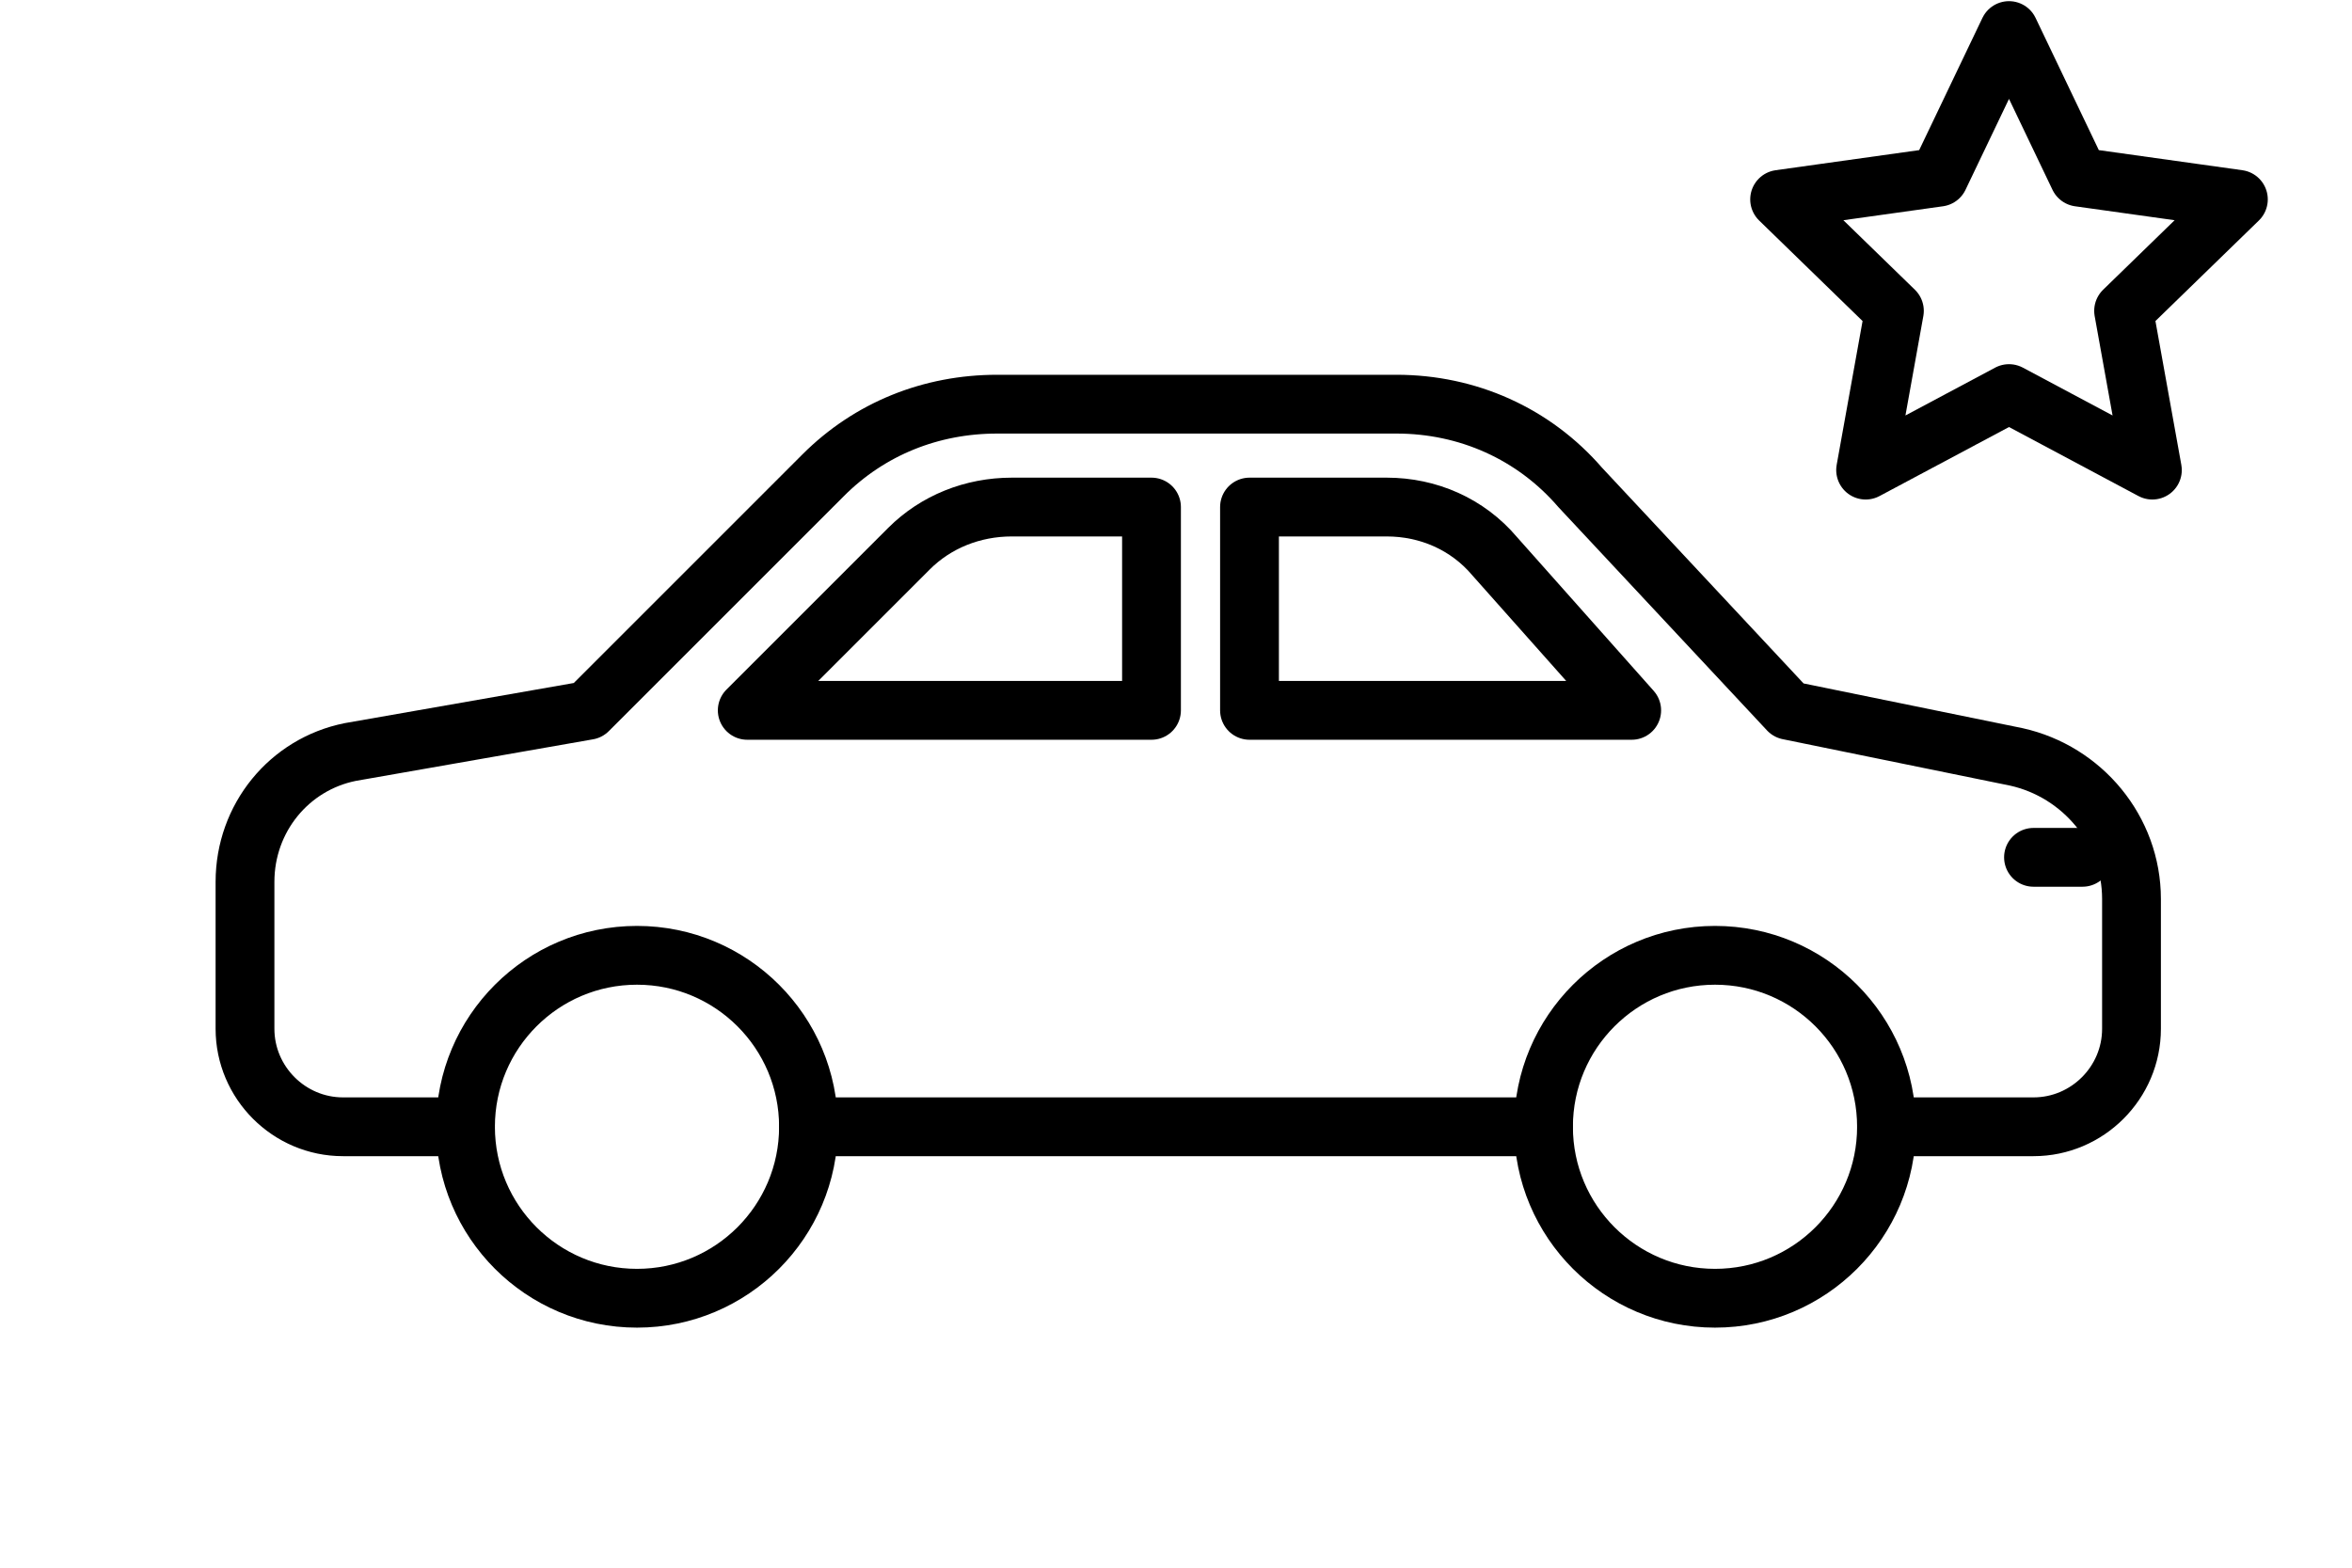
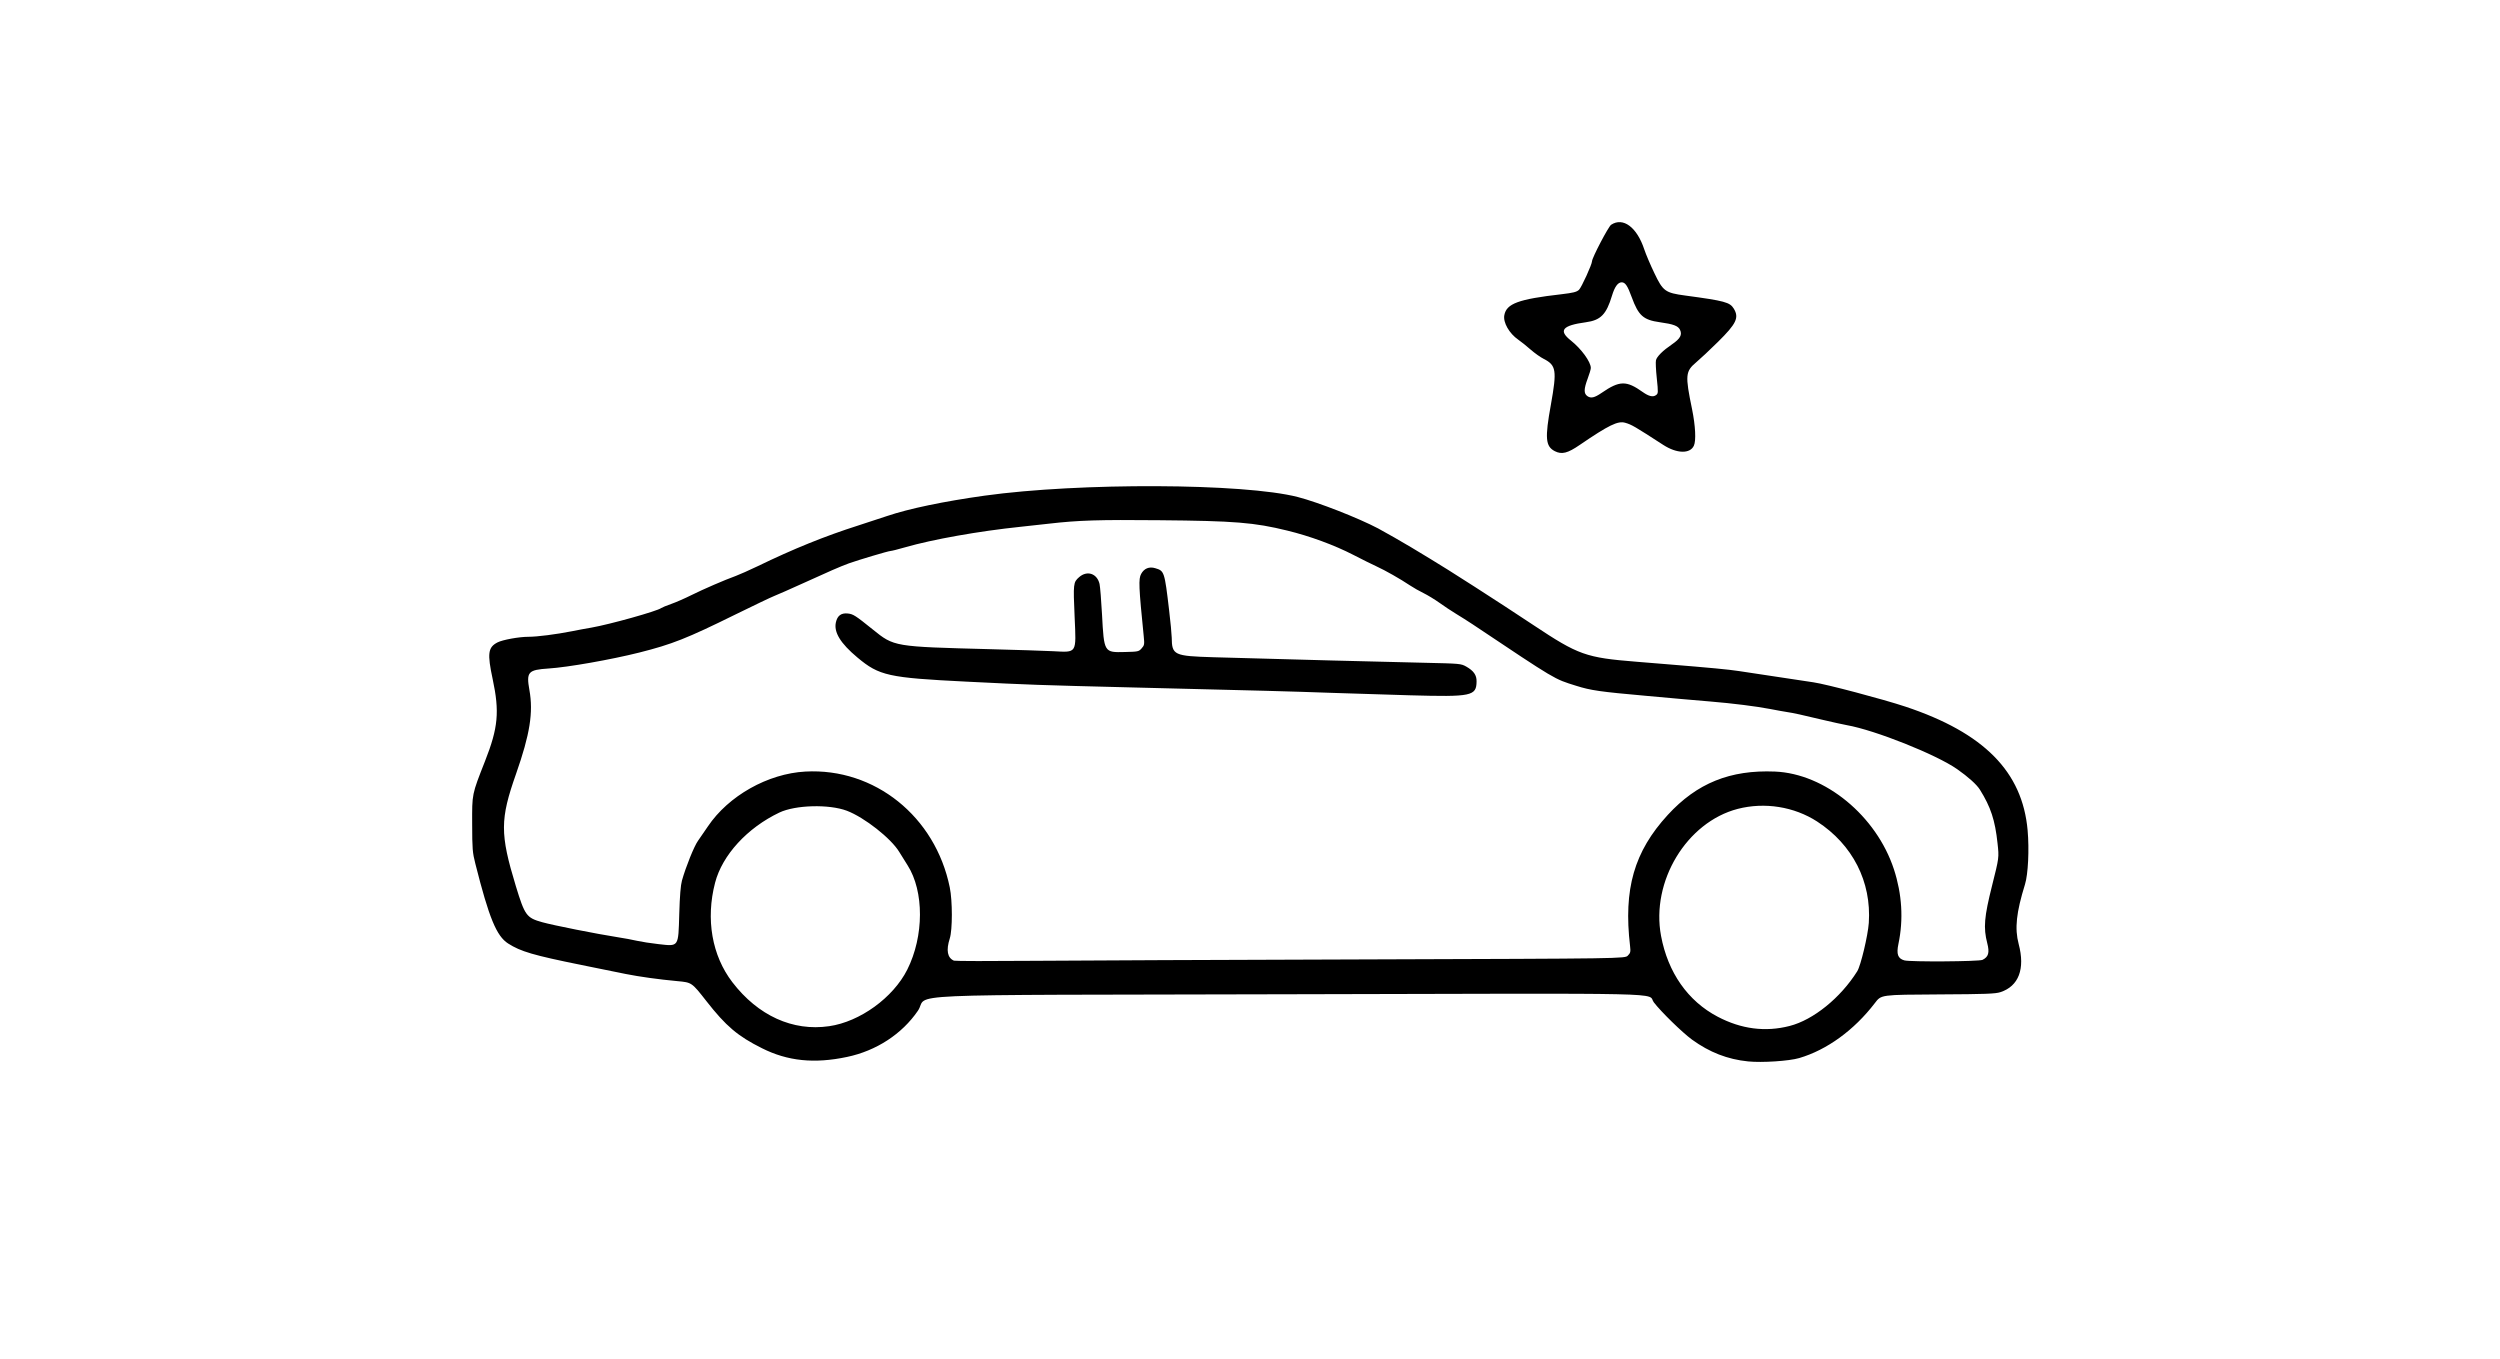
- <svg xmlns="http://www.w3.org/2000/svg" width="96" height="64" viewBox="0 0 96 64" fill="none" stroke="currentColor" stroke-width="2.4" stroke-linecap="round" stroke-linejoin="round">
-   <path d="M19 46h-5c-2.2 0-4-1.8-4-4v-6c0-2.6 1.8-4.8 4.3-5.3L24 29l9.6-9.6c1.9-1.9 4.4-2.9 7.1-2.9H57c2.9 0 5.6 1.2 7.5 3.4L73 29l9.3 1.9c2.7.6 4.7 3 4.7 5.8V42c0 2.2-1.8 4-4 4h-6" />
-   <path d="M33 46h30" />
-   <path d="M30.5 29l6.6-6.6c1.1-1.1 2.6-1.7 4.2-1.7H47V29z" />
-   <path d="M51 20.7h5.6c1.7 0 3.3.7 4.4 2L66.6 29H51z" />
-   <path d="M83 35h2" />
-   <circle cx="26" cy="46" r="7" />
-   <circle cx="70" cy="46" r="7" />
-   <g transform="translate(82 11) scale(1.3)" stroke-width="1.85">
-     <path d="m0-7.5 2.2 4.6 5 .7-3.6 3.5.9 5L0 3.9-4.5 6.3l.9-5L-7.2-2.2l5-.7z" />
-   </g>
+ <svg xmlns="http://www.w3.org/2000/svg" width="335" height="182" viewBox="0 0 335 182">
+   <path fill="currentColor" fill-rule="evenodd" d="M234.25 142.23C231.48 141.95 229.08 141.01 226.73 139.31C225.43 138.36 222.56 135.56 221.61 134.31C220.61 132.99 225.64 133.10 172.67 133.23C118.14 133.36 124.62 133.07 123.00 135.44C120.87 138.56 117.42 140.81 113.50 141.63C109.11 142.56 105.54 142.19 102.10 140.46C98.85 138.84 97.27 137.49 94.65 134.14C92.69 131.64 92.71 131.65 90.75 131.47C88.26 131.24 85.68 130.88 83.83 130.51C82.87 130.31 80.21 129.77 77.92 129.31C71.46 128.00 69.78 127.51 68.09 126.43C66.53 125.43 65.53 123.00 63.70 115.75C63.31 114.22 63.28 113.77 63.27 110.42C63.26 106.32 63.21 106.54 64.99 102.00C66.76 97.51 66.95 95.38 66.02 91.01C65.28 87.56 65.39 86.74 66.67 86.08C67.35 85.73 69.55 85.33 70.80 85.33C71.98 85.33 74.49 85.01 76.67 84.58C77.36 84.44 78.52 84.22 79.25 84.10C81.71 83.67 88.11 81.88 88.60 81.48C88.71 81.40 89.31 81.15 89.94 80.93C90.57 80.71 91.78 80.18 92.64 79.75C94.25 78.95 97.11 77.71 98.61 77.17C99.08 77.00 100.40 76.41 101.53 75.87C106.36 73.53 110.51 71.85 115.02 70.41C116.34 69.99 118.07 69.42 118.86 69.15C121.82 68.15 126.44 67.19 131.92 66.42C144.65 64.65 166.69 64.74 173.90 66.60C176.65 67.31 181.99 69.40 184.67 70.81C185.45 71.22 188.23 72.81 189.08 73.33C189.63 73.67 190.76 74.35 191.58 74.84C193.85 76.19 200.77 80.63 205.52 83.79C211.51 87.77 212.51 88.13 219.25 88.67C220.44 88.77 222.20 88.91 223.17 88.99C229.35 89.49 231.60 89.71 233.00 89.92C236.37 90.42 239.31 90.86 240.75 91.09C241.58 91.22 242.59 91.37 243.00 91.43C244.69 91.67 252.32 93.69 255.33 94.69C265.84 98.19 271.00 103.40 271.70 111.25C271.93 113.83 271.77 117.15 271.35 118.50C270.18 122.28 269.95 124.41 270.50 126.49C271.39 129.83 270.51 132.15 268.05 132.95C267.38 133.17 266.03 133.22 259.99 133.25C251.91 133.30 252.11 133.27 251.21 134.44C248.44 138.05 244.80 140.69 241.10 141.78C239.76 142.18 236.09 142.42 234.25 142.23ZM239.81 137.48C242.98 136.67 246.63 133.72 248.87 130.15C249.34 129.41 250.30 125.37 250.42 123.67C250.79 118.15 248.26 113.18 243.49 110.08C240.41 108.09 236.46 107.46 232.86 108.39C226.01 110.17 221.21 118.11 222.58 125.41C223.50 130.32 226.17 134.14 230.17 136.24C233.33 137.90 236.55 138.32 239.81 137.48ZM111.10 137.51C115.23 136.92 119.68 133.69 121.57 129.94C123.83 125.45 123.84 119.43 121.61 115.94C121.23 115.34 120.73 114.54 120.50 114.16C119.40 112.34 115.84 109.54 113.48 108.64C111.09 107.74 106.59 107.86 104.44 108.88C100.13 110.93 96.78 114.59 95.82 118.29C94.55 123.17 95.40 128.05 98.14 131.62C101.58 136.10 106.23 138.22 111.10 137.51ZM183.24 128.56C217.74 128.45 217.74 128.45 218.13 128.05C218.48 127.70 218.52 127.55 218.43 126.78C217.53 119.12 218.97 114.12 223.48 109.20C227.39 104.94 231.84 103.14 237.85 103.39C244.56 103.67 251.44 109.32 253.79 116.50C254.87 119.82 255.08 123.20 254.39 126.48C254.10 127.86 254.31 128.44 255.18 128.69C255.96 128.91 265.22 128.85 265.66 128.62C266.46 128.22 266.62 127.66 266.29 126.38C265.76 124.32 265.88 122.88 266.94 118.66C267.88 114.92 267.88 114.92 267.67 113.01C267.34 109.90 266.76 108.14 265.31 105.82C264.89 105.14 263.75 104.11 262.25 103.06C259.46 101.11 251.27 97.84 247.47 97.17C246.89 97.06 245.52 96.76 244.42 96.50C241.37 95.77 240.32 95.54 239.50 95.42C239.09 95.36 238.04 95.17 237.17 95.00C235.35 94.65 232.19 94.25 229.17 94.00C228.02 93.91 226.30 93.76 225.33 93.67C224.37 93.58 222.27 93.39 220.67 93.25C214.37 92.69 213.19 92.52 211.19 91.89C208.22 90.96 208.65 91.22 197.32 83.65C196.72 83.25 195.72 82.62 195.11 82.25C194.50 81.88 193.50 81.22 192.88 80.77C192.26 80.33 191.31 79.75 190.76 79.48C190.22 79.22 189.39 78.75 188.93 78.44C187.63 77.57 185.62 76.43 184.46 75.90C183.89 75.64 182.48 74.94 181.34 74.35C178.80 73.04 175.50 71.83 172.50 71.10C168.06 70.01 165.48 69.80 155.33 69.71C147.26 69.63 144.48 69.72 140.58 70.17C139.85 70.26 138.12 70.44 136.75 70.59C131.19 71.17 124.99 72.27 121.28 73.34C120.35 73.61 119.47 73.83 119.34 73.83C119.05 73.83 114.98 75.05 113.75 75.49C112.58 75.92 111.04 76.59 107.58 78.17C105.93 78.92 104.21 79.68 103.75 79.86C103.29 80.04 100.95 81.16 98.55 82.34C92.02 85.56 90.07 86.33 85.67 87.44C81.89 88.39 76.06 89.42 73.50 89.58C70.76 89.76 70.51 90.04 70.94 92.46C71.48 95.47 71.01 98.39 69.16 103.67C67.00 109.80 66.99 111.72 69.12 118.73C70.33 122.69 70.55 122.99 72.67 123.58C74.12 123.99 80.03 125.16 82.79 125.59C83.63 125.72 84.79 125.93 85.37 126.07C85.95 126.20 87.23 126.40 88.22 126.51C90.99 126.82 90.89 126.97 91.02 122.48C91.09 120.05 91.21 118.62 91.38 118.00C91.91 116.12 93.01 113.40 93.53 112.67C93.82 112.26 94.42 111.39 94.85 110.75C97.61 106.64 102.90 103.66 107.92 103.39C117.20 102.88 125.34 109.41 127.27 118.92C127.64 120.72 127.64 124.60 127.27 125.75C126.76 127.35 126.95 128.35 127.83 128.73C127.97 128.79 132.73 128.80 138.42 128.75C144.10 128.70 164.27 128.62 183.24 128.56ZM188.92 93.17C186.44 93.10 181.83 92.96 178.67 92.85C172.79 92.64 169.26 92.55 151.42 92.11C139.00 91.80 138.15 91.77 129.50 91.34C119.03 90.82 117.82 90.55 114.90 88.11C112.62 86.21 111.71 84.71 112.01 83.39C112.21 82.49 112.73 82.11 113.62 82.21C114.33 82.29 114.62 82.47 116.94 84.34C119.83 86.67 119.73 86.65 132.67 86.99C136.10 87.08 139.90 87.20 141.09 87.26C144.35 87.43 144.22 87.64 144.00 82.67C143.80 78.18 143.82 78.03 144.60 77.34C145.67 76.40 147.01 76.84 147.34 78.25C147.42 78.62 147.57 80.45 147.67 82.33C147.94 87.45 147.94 87.44 150.73 87.37C152.51 87.33 152.60 87.31 152.98 86.88C153.35 86.47 153.37 86.34 153.26 85.26C152.59 78.61 152.55 77.58 152.91 76.91C153.31 76.17 153.99 75.89 154.81 76.14C156.02 76.50 156.05 76.59 156.66 81.76C156.85 83.32 157.00 84.97 157.01 85.42C157.04 87.79 157.29 87.91 162.61 88.07C172.08 88.34 186.24 88.72 190.83 88.81C195.68 88.92 195.76 88.92 196.49 89.33C197.47 89.89 197.88 90.47 197.86 91.31C197.84 93.27 197.21 93.40 188.92 93.17ZM208.35 60.46C207.09 59.81 207.00 58.73 207.82 54.22C208.64 49.63 208.54 48.95 206.86 48.09C206.43 47.88 205.65 47.32 205.12 46.86C204.59 46.39 203.84 45.79 203.45 45.52C202.24 44.69 201.39 43.20 201.58 42.23C201.87 40.68 203.47 40.09 209.22 39.43C210.82 39.24 211.26 39.13 211.58 38.84C211.92 38.52 213.33 35.42 213.33 35.01C213.33 34.56 215.53 30.35 215.89 30.12C217.50 29.06 219.35 30.44 220.34 33.44C220.55 34.07 221.15 35.49 221.69 36.61C222.84 39.02 223.14 39.24 225.81 39.60C231.14 40.32 231.80 40.50 232.33 41.36C233.06 42.57 232.68 43.37 230.21 45.81C229.13 46.88 227.82 48.10 227.31 48.53C225.84 49.77 225.79 50.25 226.74 54.85C227.19 57.08 227.29 59.05 226.98 59.72C226.47 60.84 224.69 60.79 222.88 59.62C219.02 57.12 218.64 56.90 217.77 56.65C216.80 56.37 215.58 56.96 211.70 59.61C210.06 60.74 209.28 60.93 208.35 60.46ZM214.61 52.65C217.02 50.99 217.93 50.97 220.12 52.53C220.94 53.11 221.50 53.24 221.90 52.95C222.21 52.73 222.21 52.62 222.01 50.69C221.89 49.58 221.84 48.49 221.90 48.27C222.02 47.77 222.82 46.98 224.05 46.14C225.16 45.38 225.44 44.86 225.12 44.19C224.87 43.67 224.24 43.43 222.42 43.18C220.20 42.87 219.56 42.30 218.65 39.82C218.10 38.30 217.78 37.83 217.31 37.83C216.80 37.83 216.37 38.42 216.01 39.61C215.25 42.14 214.49 42.91 212.52 43.18C209.34 43.61 208.79 44.28 210.51 45.64C211.90 46.75 213.17 48.49 213.17 49.31C213.17 49.48 212.98 50.13 212.75 50.73C212.23 52.13 212.21 52.73 212.71 53.08C213.18 53.41 213.66 53.30 214.61 52.65Z" />
</svg>
